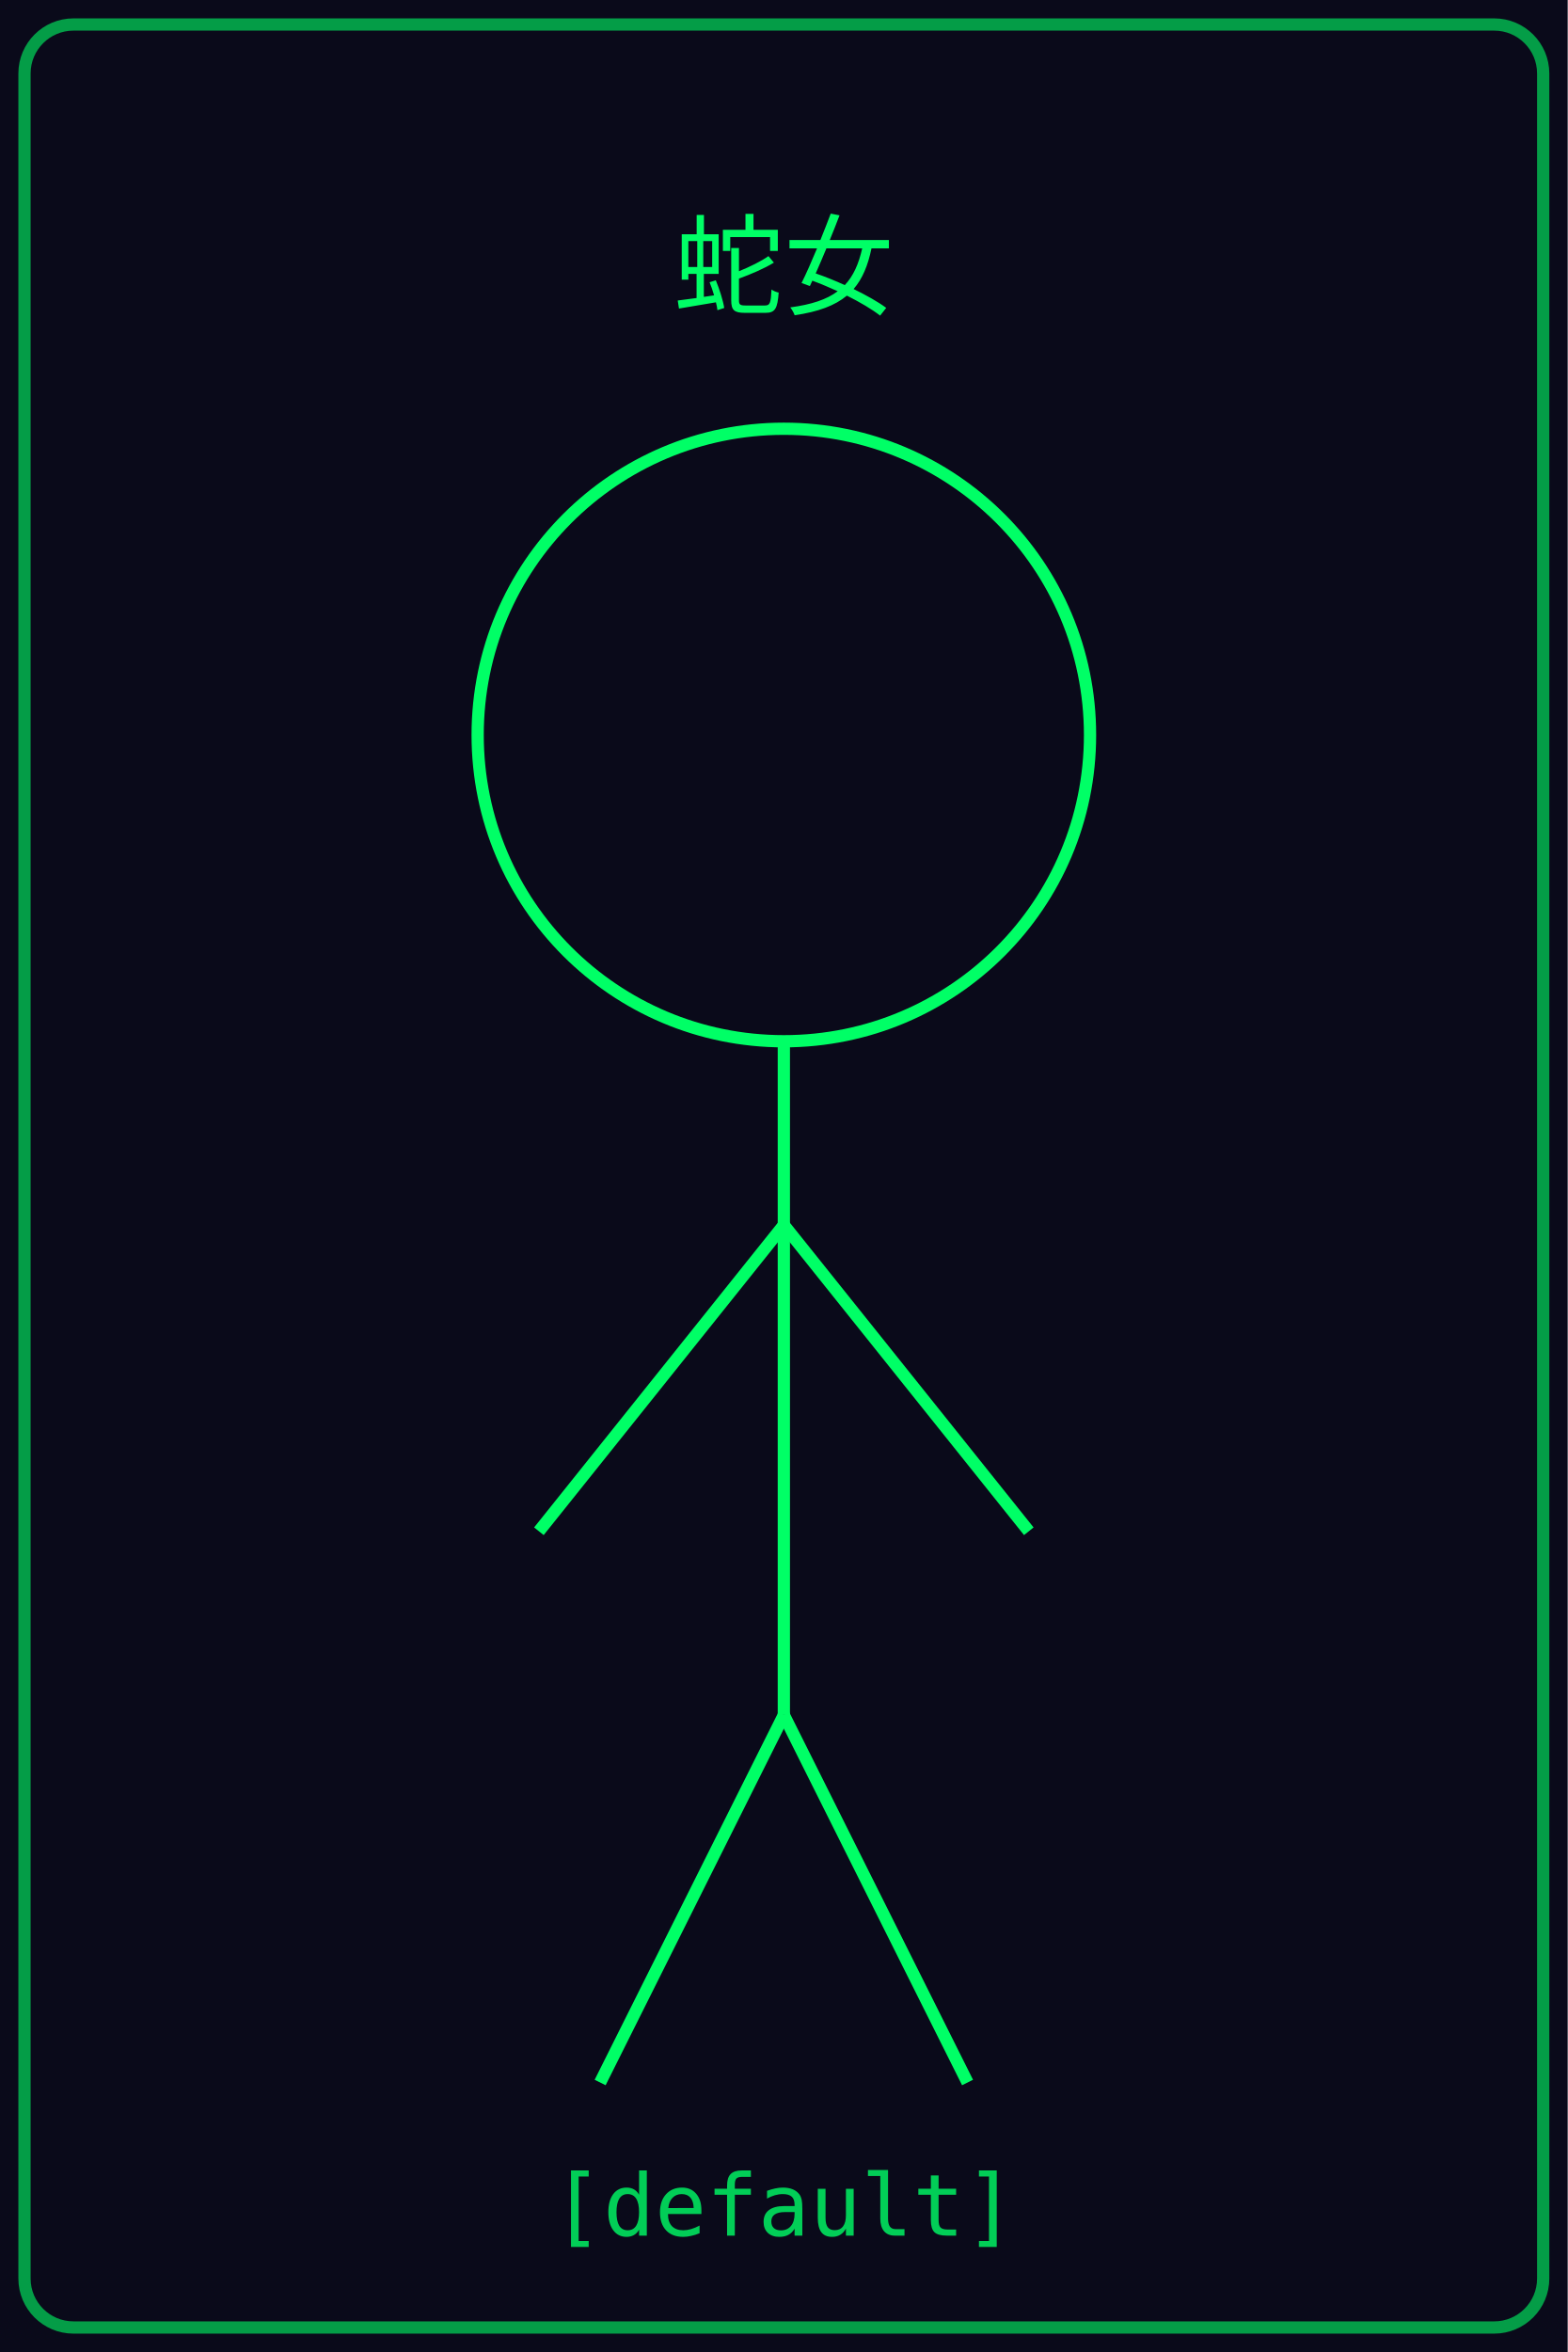
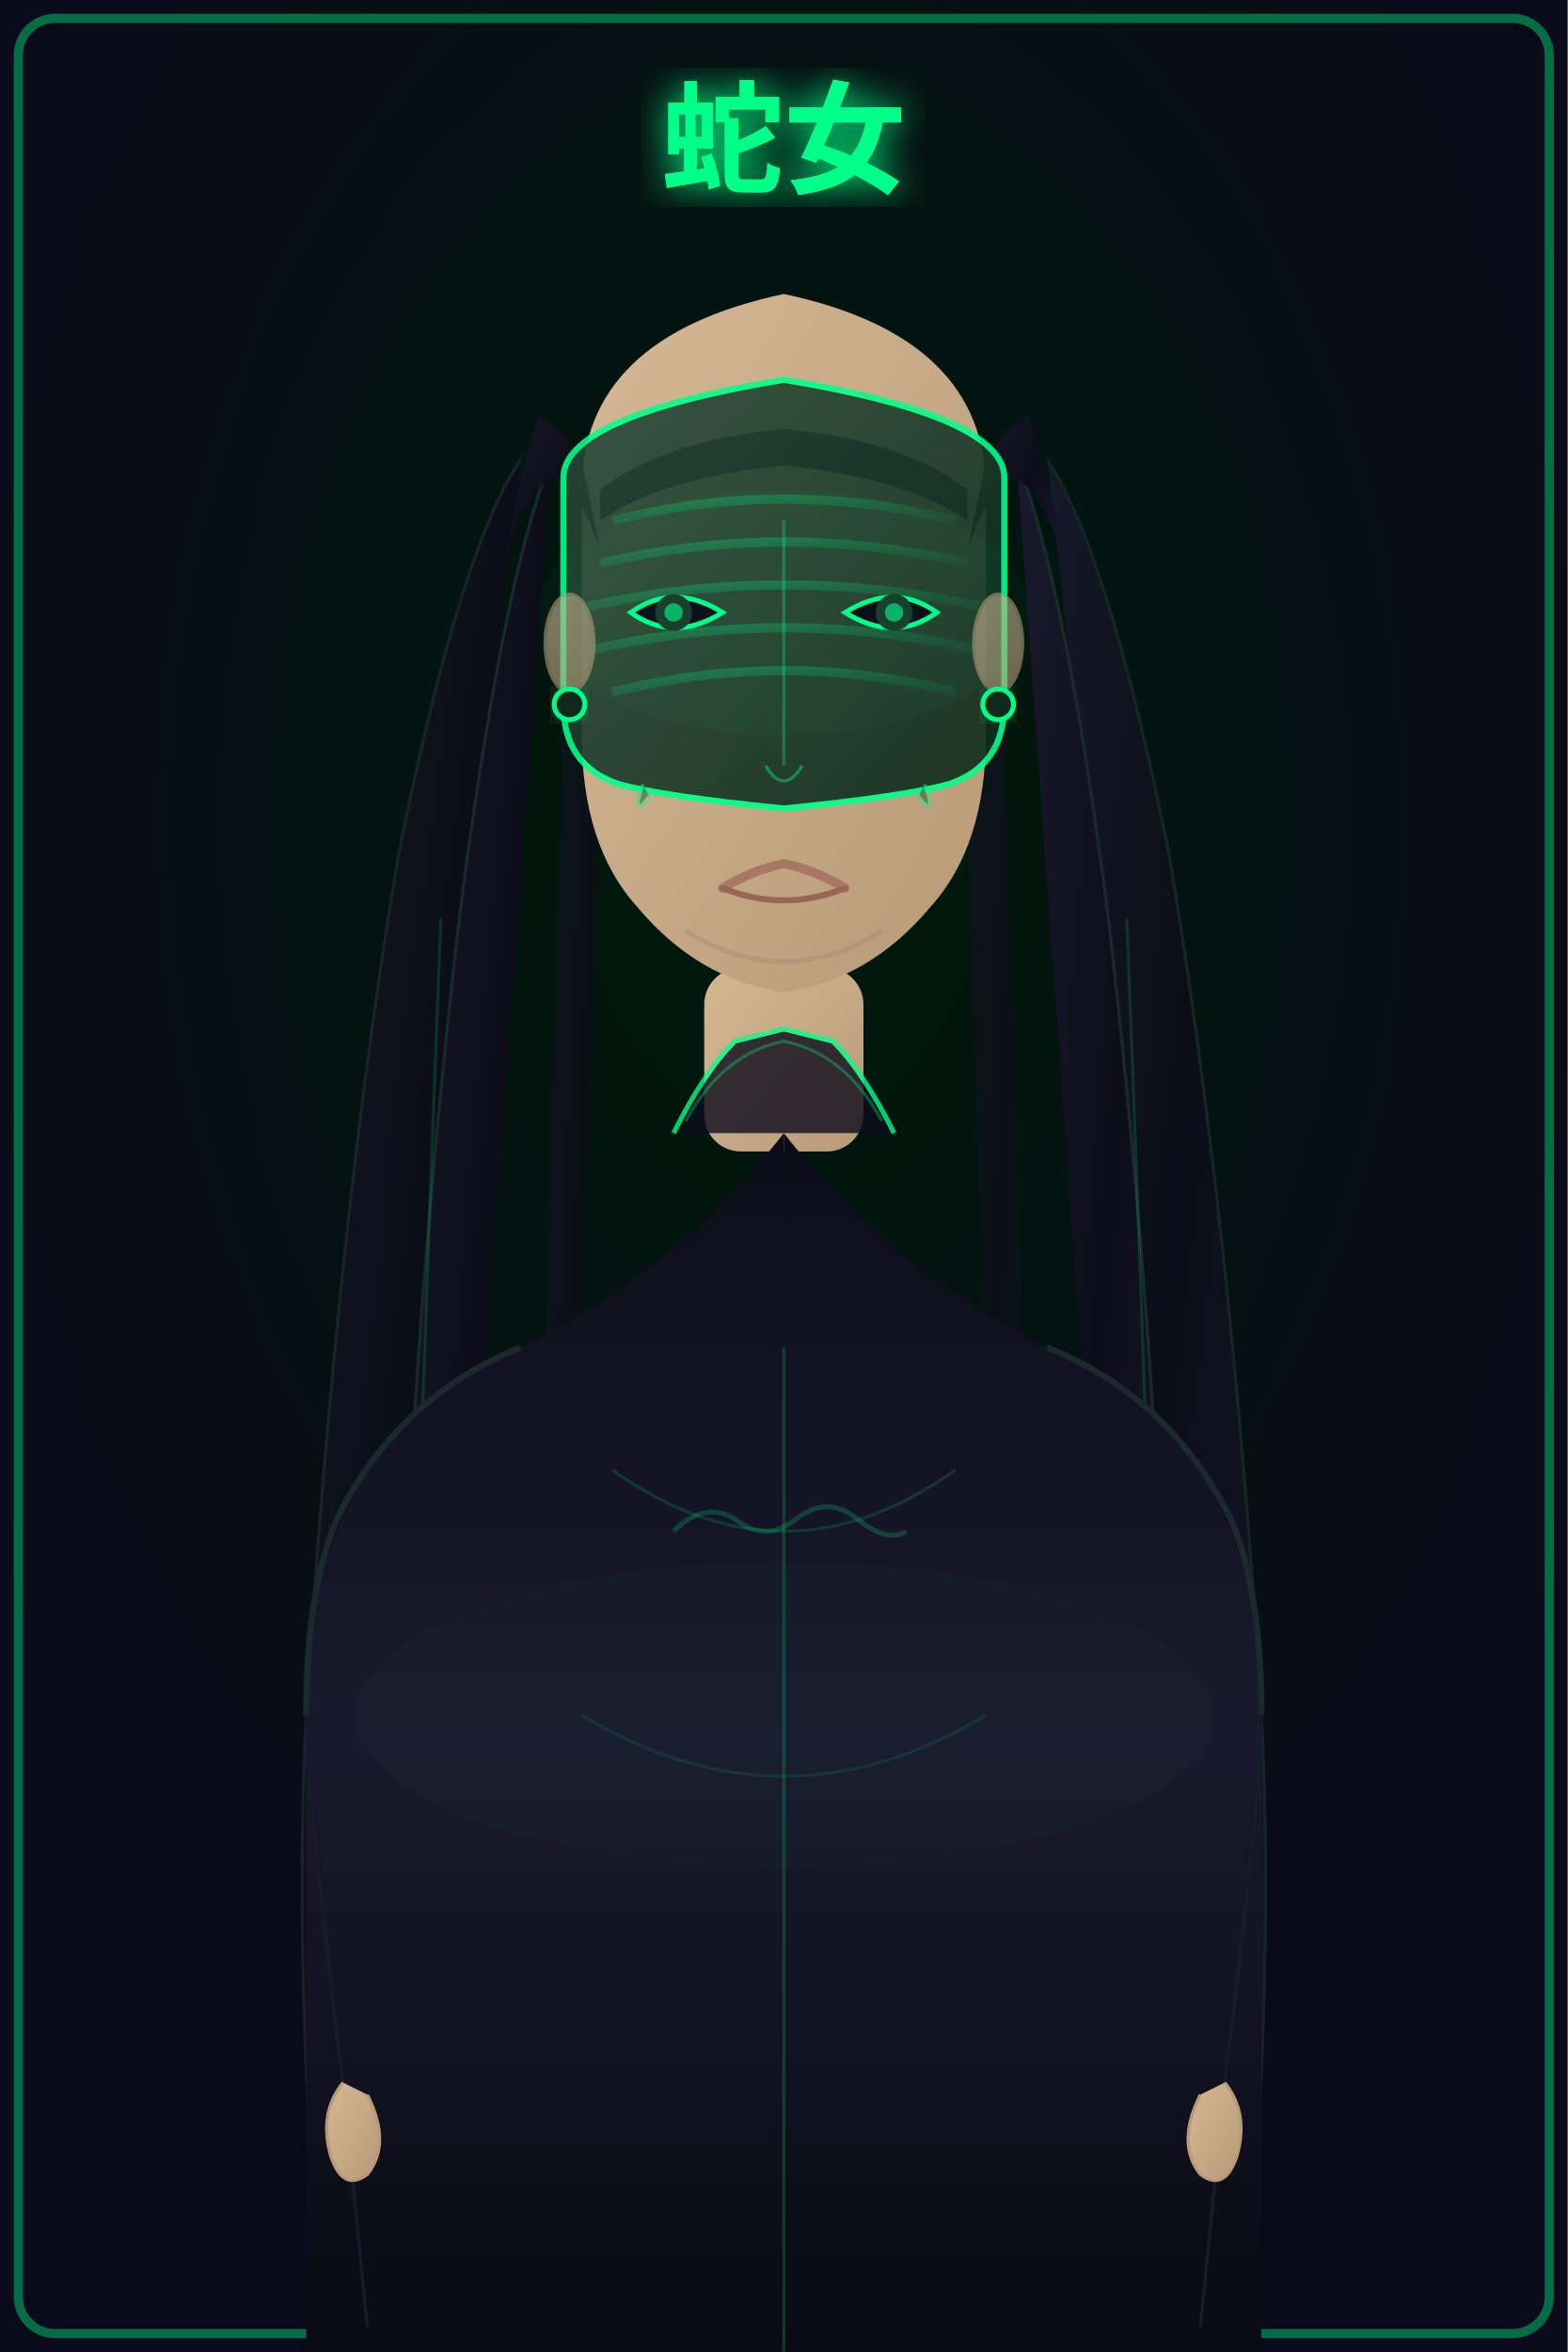
<svg xmlns="http://www.w3.org/2000/svg" width="256" height="384" viewBox="0 0 256 384">
-   <rect width="256" height="384" fill="#0a0a1a" />
-   <rect x="4" y="4" width="248" height="376" rx="8" fill="none" stroke="#00ff66" stroke-width="2" opacity="0.6" />
-   <circle cx="128" cy="120" r="50" fill="none" stroke="#00ff66" stroke-width="2" />
-   <line x1="128" y1="170" x2="128" y2="280" stroke="#00ff66" stroke-width="2" />
-   <line x1="128" y1="200" x2="88" y2="250" stroke="#00ff66" stroke-width="2" />
-   <line x1="128" y1="200" x2="168" y2="250" stroke="#00ff66" stroke-width="2" />
-   <line x1="128" y1="280" x2="98" y2="340" stroke="#00ff66" stroke-width="2" />
-   <line x1="128" y1="280" x2="158" y2="340" stroke="#00ff66" stroke-width="2" />
-   <text x="128" y="50" font-family="monospace" font-size="18" fill="#00ff66" text-anchor="middle">蛇女</text>
-   <text x="128" y="365" font-family="monospace" font-size="14" fill="#00ff66" text-anchor="middle" opacity="0.8">[default]</text>
+   <defs>
+     <radialGradient id="bg_glow" cx="50%" cy="35%" r="60%">
+       <stop offset="0%" stop-color="#001a0a" />
+       <stop offset="100%" stop-color="#0a0a1a" />
+     </radialGradient>
+     <filter id="neon_green">
+       <feGaussianBlur stdDeviation="3" result="blur" />
+       <feComposite in="SourceGraphic" in2="blur" operator="over" />
+     </filter>
+     <filter id="soft_glow">
+       <feGaussianBlur stdDeviation="5" result="blur" />
+       <feComposite in="SourceGraphic" in2="blur" operator="over" />
+     </filter>
+     <linearGradient id="skin_grad" x1="0%" y1="0%" x2="100%" y2="100%">
+       <stop offset="0%" stop-color="#d4b896" />
+       <stop offset="100%" stop-color="#b89a78" />
+     </linearGradient>
+     <linearGradient id="hair_grad" x1="0%" y1="0%" x2="100%" y2="100%">
+       <stop offset="0%" stop-color="#1a1a2e" />
+       <stop offset="50%" stop-color="#0d0d1a" />
+       <stop offset="100%" stop-color="#1a1a2e" />
+     </linearGradient>
+     <linearGradient id="dress_grad" x1="0%" y1="0%" x2="0%" y2="100%">
+       <stop offset="0%" stop-color="#0d0d1a" />
+       <stop offset="50%" stop-color="#1a1a2e" />
+       <stop offset="100%" stop-color="#0a0a14" />
+     </linearGradient>
+     <linearGradient id="mask_grad" x1="0%" y1="0%" x2="100%" y2="100%">
+       <stop offset="0%" stop-color="#2a4a3a" />
+       <stop offset="50%" stop-color="#1a3a2a" />
+       <stop offset="100%" stop-color="#0a2a1a" />
+     </linearGradient>
+     <linearGradient id="mask_scale" x1="0%" y1="0%" x2="100%" y2="100%">
+       <stop offset="0%" stop-color="#00ff88" stop-opacity="0.3" />
+       <stop offset="100%" stop-color="#00aa55" stop-opacity="0.1" />
+     </linearGradient>
+   </defs>
+   <rect width="256" height="384" fill="url(#bg_glow)" />
+   <rect x="3" y="3" width="250" height="378" rx="6" fill="none" stroke="#00ff88" stroke-width="1.5" opacity="0.4" />
+   <text x="128" y="30" font-family="'Courier New', monospace" font-size="20" font-weight="bold" fill="#00ff88" text-anchor="middle" filter="url(#neon_green)">蛇女</text>
+   <text x="128" y="30" font-family="'Courier New', monospace" font-size="20" font-weight="bold" fill="#00ff88" text-anchor="middle">蛇女</text>
+   <path d="M85,75 Q75,90 65,140 Q55,200 50,280 Q48,320 52,370" fill="url(#hair_grad)" stroke="#1a2a2a" stroke-width="0.5" opacity="0.8" />
+   <path d="M90,75 Q82,95 75,150 Q68,210 65,280 Q63,330 68,380" fill="url(#hair_grad)" stroke="#1a2a2a" stroke-width="0.5" />
+   <path d="M171,75 Q181,90 191,140 Q201,200 206,280 Q208,320 204,370" fill="url(#hair_grad)" stroke="#1a2a2a" stroke-width="0.5" opacity="0.8" />
+   <path d="M166,75 Q174,95 181,150 Q188,210 191,280 Q193,330 188,380" fill="url(#hair_grad)" stroke="#1a2a2a" stroke-width="0.5" />
+   <path d="M100,70 Q95,80 92,120 Q90,180 88,260 Q86,330 90,384" fill="url(#hair_grad)" opacity="0.6" />
+   <path d="M156,70 Q161,80 164,120 Q166,180 168,260 Q170,330 166,384" fill="url(#hair_grad)" opacity="0.6" />
+   <path d="M72,150 Q70,200 68,260" fill="none" stroke="#00ff88" stroke-width="0.5" opacity="0.15" />
+   <path d="M184,150 Q186,200 188,260" fill="none" stroke="#00ff88" stroke-width="0.5" opacity="0.15" />
+   <rect x="115" y="158" width="26" height="30" rx="6" fill="url(#skin_grad)" />
+   <path d="M128,185 Q128,200 128,220 L128,384 L50,384 L50,280 Q50,235 85,220 Q110,208 128,185 Z" fill="url(#dress_grad)" />
+   <path d="M128,185 Q128,200 128,220 L128,384 L206,384 L206,280 Q206,235 171,220 Q146,208 128,185 Z" fill="url(#dress_grad)" />
+   <path d="M110,185 Q115,175 120,170 L128,168 L136,170 Q141,175 146,185" fill="#0d0d1a" stroke="#00ff88" stroke-width="0.8" opacity="0.8" />
+   <path d="M112,183 Q118,172 128,170 Q138,172 144,183" fill="none" stroke="#00ff88" stroke-width="0.5" opacity="0.3" />
+   <path d="M128,220 L128,384" fill="none" stroke="#00ff88" stroke-width="0.5" opacity="0.2" />
+   <path d="M100,240 Q128,260 156,240" fill="none" stroke="#00ff88" stroke-width="0.5" opacity="0.15" />
+   <path d="M95,280 Q128,300 161,280" fill="none" stroke="#00ff88" stroke-width="0.5" opacity="0.1" />
+   <path d="M85,220 Q65,228 55,248 Q50,260 50,280" fill="none" stroke="#1a2a2e" stroke-width="1" />
+   <path d="M171,220 Q191,228 201,248 Q206,260 206,280" fill="none" stroke="#1a2a2e" stroke-width="1" />
+   <path d="M50,280 Q52,310 56,340 Q58,360 60,380" fill="url(#dress_grad)" stroke="#1a1a2e" stroke-width="0.5" />
+   <path d="M206,280 Q204,310 200,340 Q198,360 196,380" fill="url(#dress_grad)" stroke="#1a1a2e" stroke-width="0.5" />
+   <path d="M56,340 Q52,345 54,352 Q56,358 60,355 Q64,350 60,342" fill="url(#skin_grad)" stroke="#b89a78" stroke-width="0.5" />
+   <path d="M200,340 Q204,345 202,352 Q200,358 196,355 Q192,350 196,342" fill="url(#skin_grad)" stroke="#b89a78" stroke-width="0.5" />
+   <path d="M95,80 Q95,55 128,48 Q161,55 161,80 L161,120 Q161,138 152,148 Q142,160 128,162 Q114,160 104,148 Q95,138 95,120 Z" fill="url(#skin_grad)" />
+   <path d="M95,75 Q92,70 88,68 Q84,80 82,95 Q84,82 90,78 Q95,80 98,90" fill="url(#hair_grad)" />
+   <path d="M161,75 Q164,70 168,68 Q172,80 174,95 Q172,82 166,78 Q161,80 158,90" fill="url(#hair_grad)" />
+   <path d="M98,80 Q108,72 128,70 Q148,72 158,80 L158,85 Q148,78 128,76 Q108,78 98,85 Z" fill="url(#hair_grad)" />
+   <path d="M92,78 Q92,68 128,62 Q164,68 164,78 L164,115 Q164,125 155,128 Q148,130 128,132 Q108,130 101,128 Q92,125 92,115 Z" fill="url(#mask_grad)" stroke="#00ff88" stroke-width="1" opacity="0.9" />
+   <path d="M100,85 Q128,78 156,85" fill="none" stroke="url(#mask_scale)" stroke-width="1.5" />
+   <path d="M98,92 Q128,85 158,92" fill="none" stroke="url(#mask_scale)" stroke-width="1.5" />
+   <path d="M96,99 Q128,92 160,99" fill="none" stroke="url(#mask_scale)" stroke-width="1.5" />
+   <path d="M97,106 Q128,99 159,106" fill="none" stroke="url(#mask_scale)" stroke-width="1.5" />
+   <path d="M100,113 Q128,106 156,113" fill="none" stroke="url(#mask_scale)" stroke-width="1.5" />
+   <path d="M103,100 Q110,95 118,100 Q110,105 103,100 Z" fill="#0a0a1a" stroke="#00ff88" stroke-width="0.8" />
+   <path d="M138,100 Q146,95 153,100 Q146,105 138,100 Z" fill="#0a0a1a" stroke="#00ff88" stroke-width="0.8" />
+   <circle cx="110" cy="100" r="3" fill="#1a3a2a" />
+   <circle cx="146" cy="100" r="3" fill="#1a3a2a" />
+   <circle cx="110" cy="100" r="1.5" fill="#00ff88" opacity="0.6" />
+   <circle cx="146" cy="100" r="1.5" fill="#00ff88" opacity="0.6" />
+   <path d="M128,85 L128,125" fill="none" stroke="#00ff88" stroke-width="0.5" opacity="0.3" />
+   <path d="M125,125 Q128,130 131,125" fill="none" stroke="#00ff88" stroke-width="0.5" opacity="0.4" />
+   <path d="M105,128 Q103,134 106,130" fill="#2a4a3a" stroke="#00ff88" stroke-width="0.5" opacity="0.5" />
+   <path d="M151,128 Q153,134 150,130" fill="#2a4a3a" stroke="#00ff88" stroke-width="0.5" opacity="0.5" />
+   <path d="M118,145 Q123,142 128,141 Q133,142 138,145" fill="none" stroke="#aa7766" stroke-width="1.5" stroke-linecap="round" />
+   <path d="M118,145 Q128,149 138,145" fill="none" stroke="#996655" stroke-width="1" stroke-linecap="round" />
+   <path d="M112,152 Q128,162 144,152" fill="none" stroke="#a08870" stroke-width="0.8" opacity="0.4" />
+   <ellipse cx="93" cy="105" rx="4" ry="8" fill="url(#skin_grad)" stroke="#b89a78" stroke-width="0.5" opacity="0.6" />
+   <ellipse cx="163" cy="105" rx="4" ry="8" fill="url(#skin_grad)" stroke="#b89a78" stroke-width="0.5" opacity="0.6" />
+   <circle cx="93" cy="115" r="2.5" fill="#0a2a1a" stroke="#00ff88" stroke-width="0.8" filter="url(#neon_green)" />
+   <circle cx="163" cy="115" r="2.5" fill="#0a2a1a" stroke="#00ff88" stroke-width="0.8" filter="url(#neon_green)" />
+   <path d="M110,250 Q115,245 120,248 Q125,252 130,248 Q135,244 140,248 Q145,252 148,250" fill="none" stroke="#00ff88" stroke-width="0.8" opacity="0.2" />
+   <ellipse cx="128" cy="280" rx="70" ry="25" fill="#00ff88" opacity="0.02" />
+   <ellipse cx="128" cy="100" rx="40" ry="20" fill="#00ff88" opacity="0.03" />
</svg>
